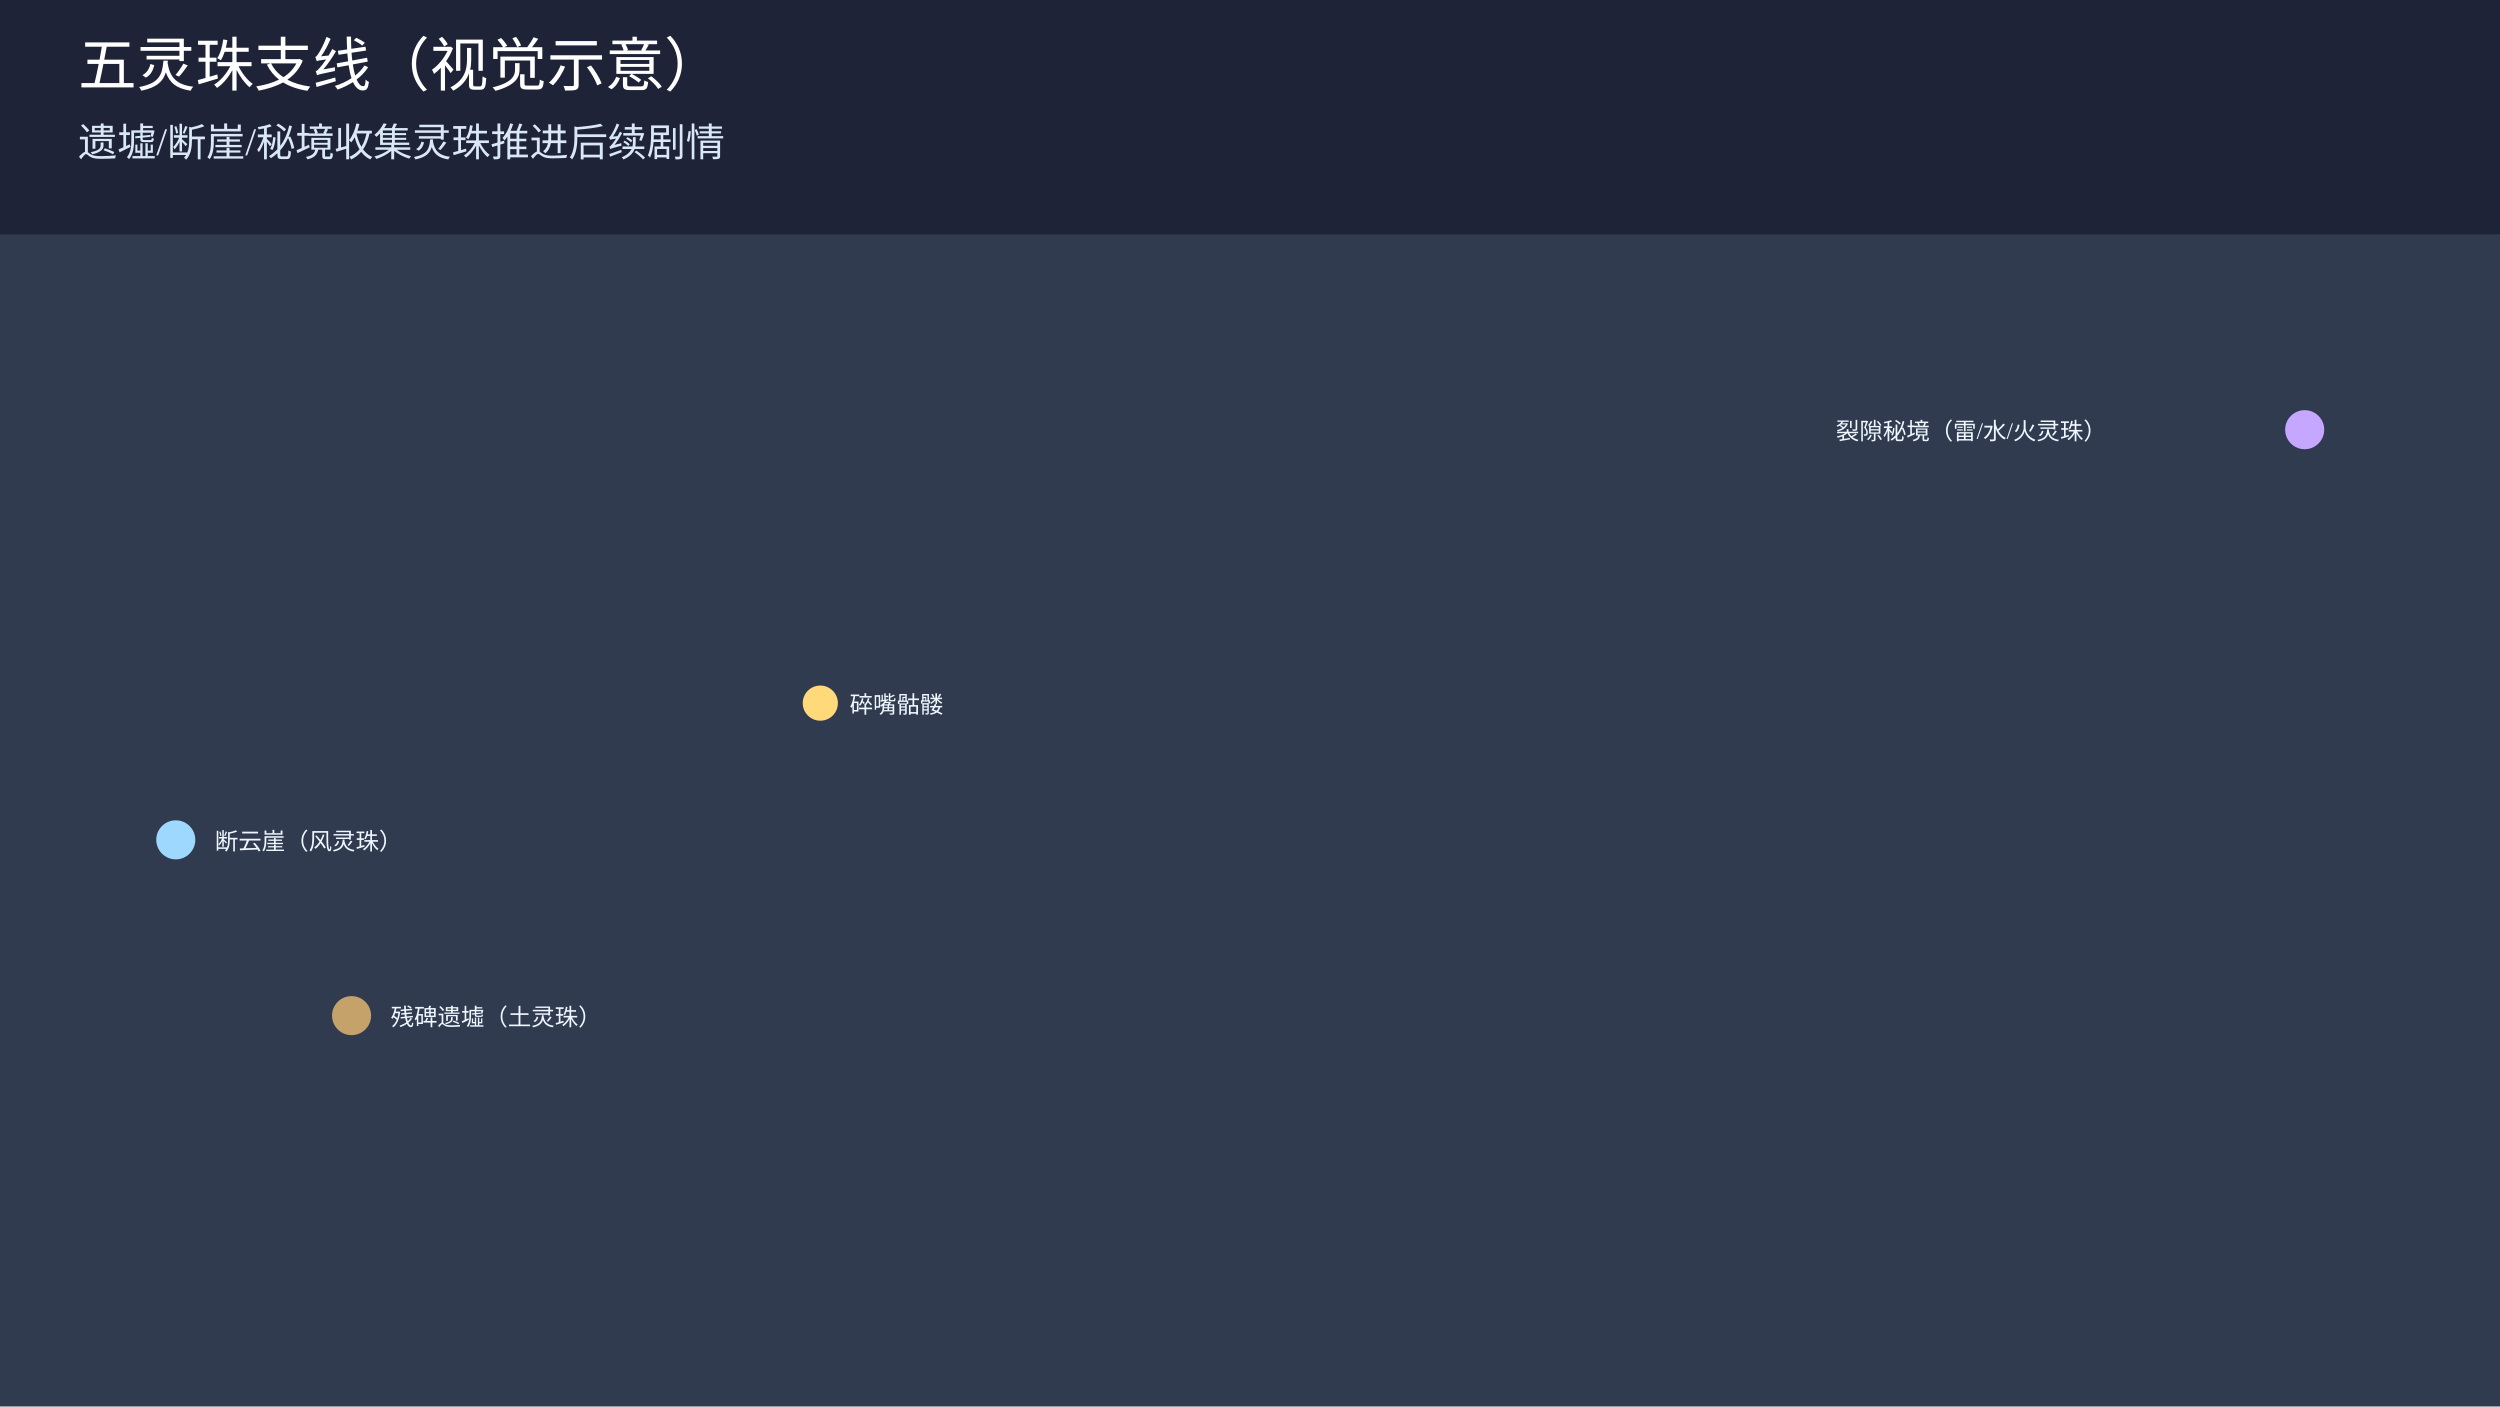
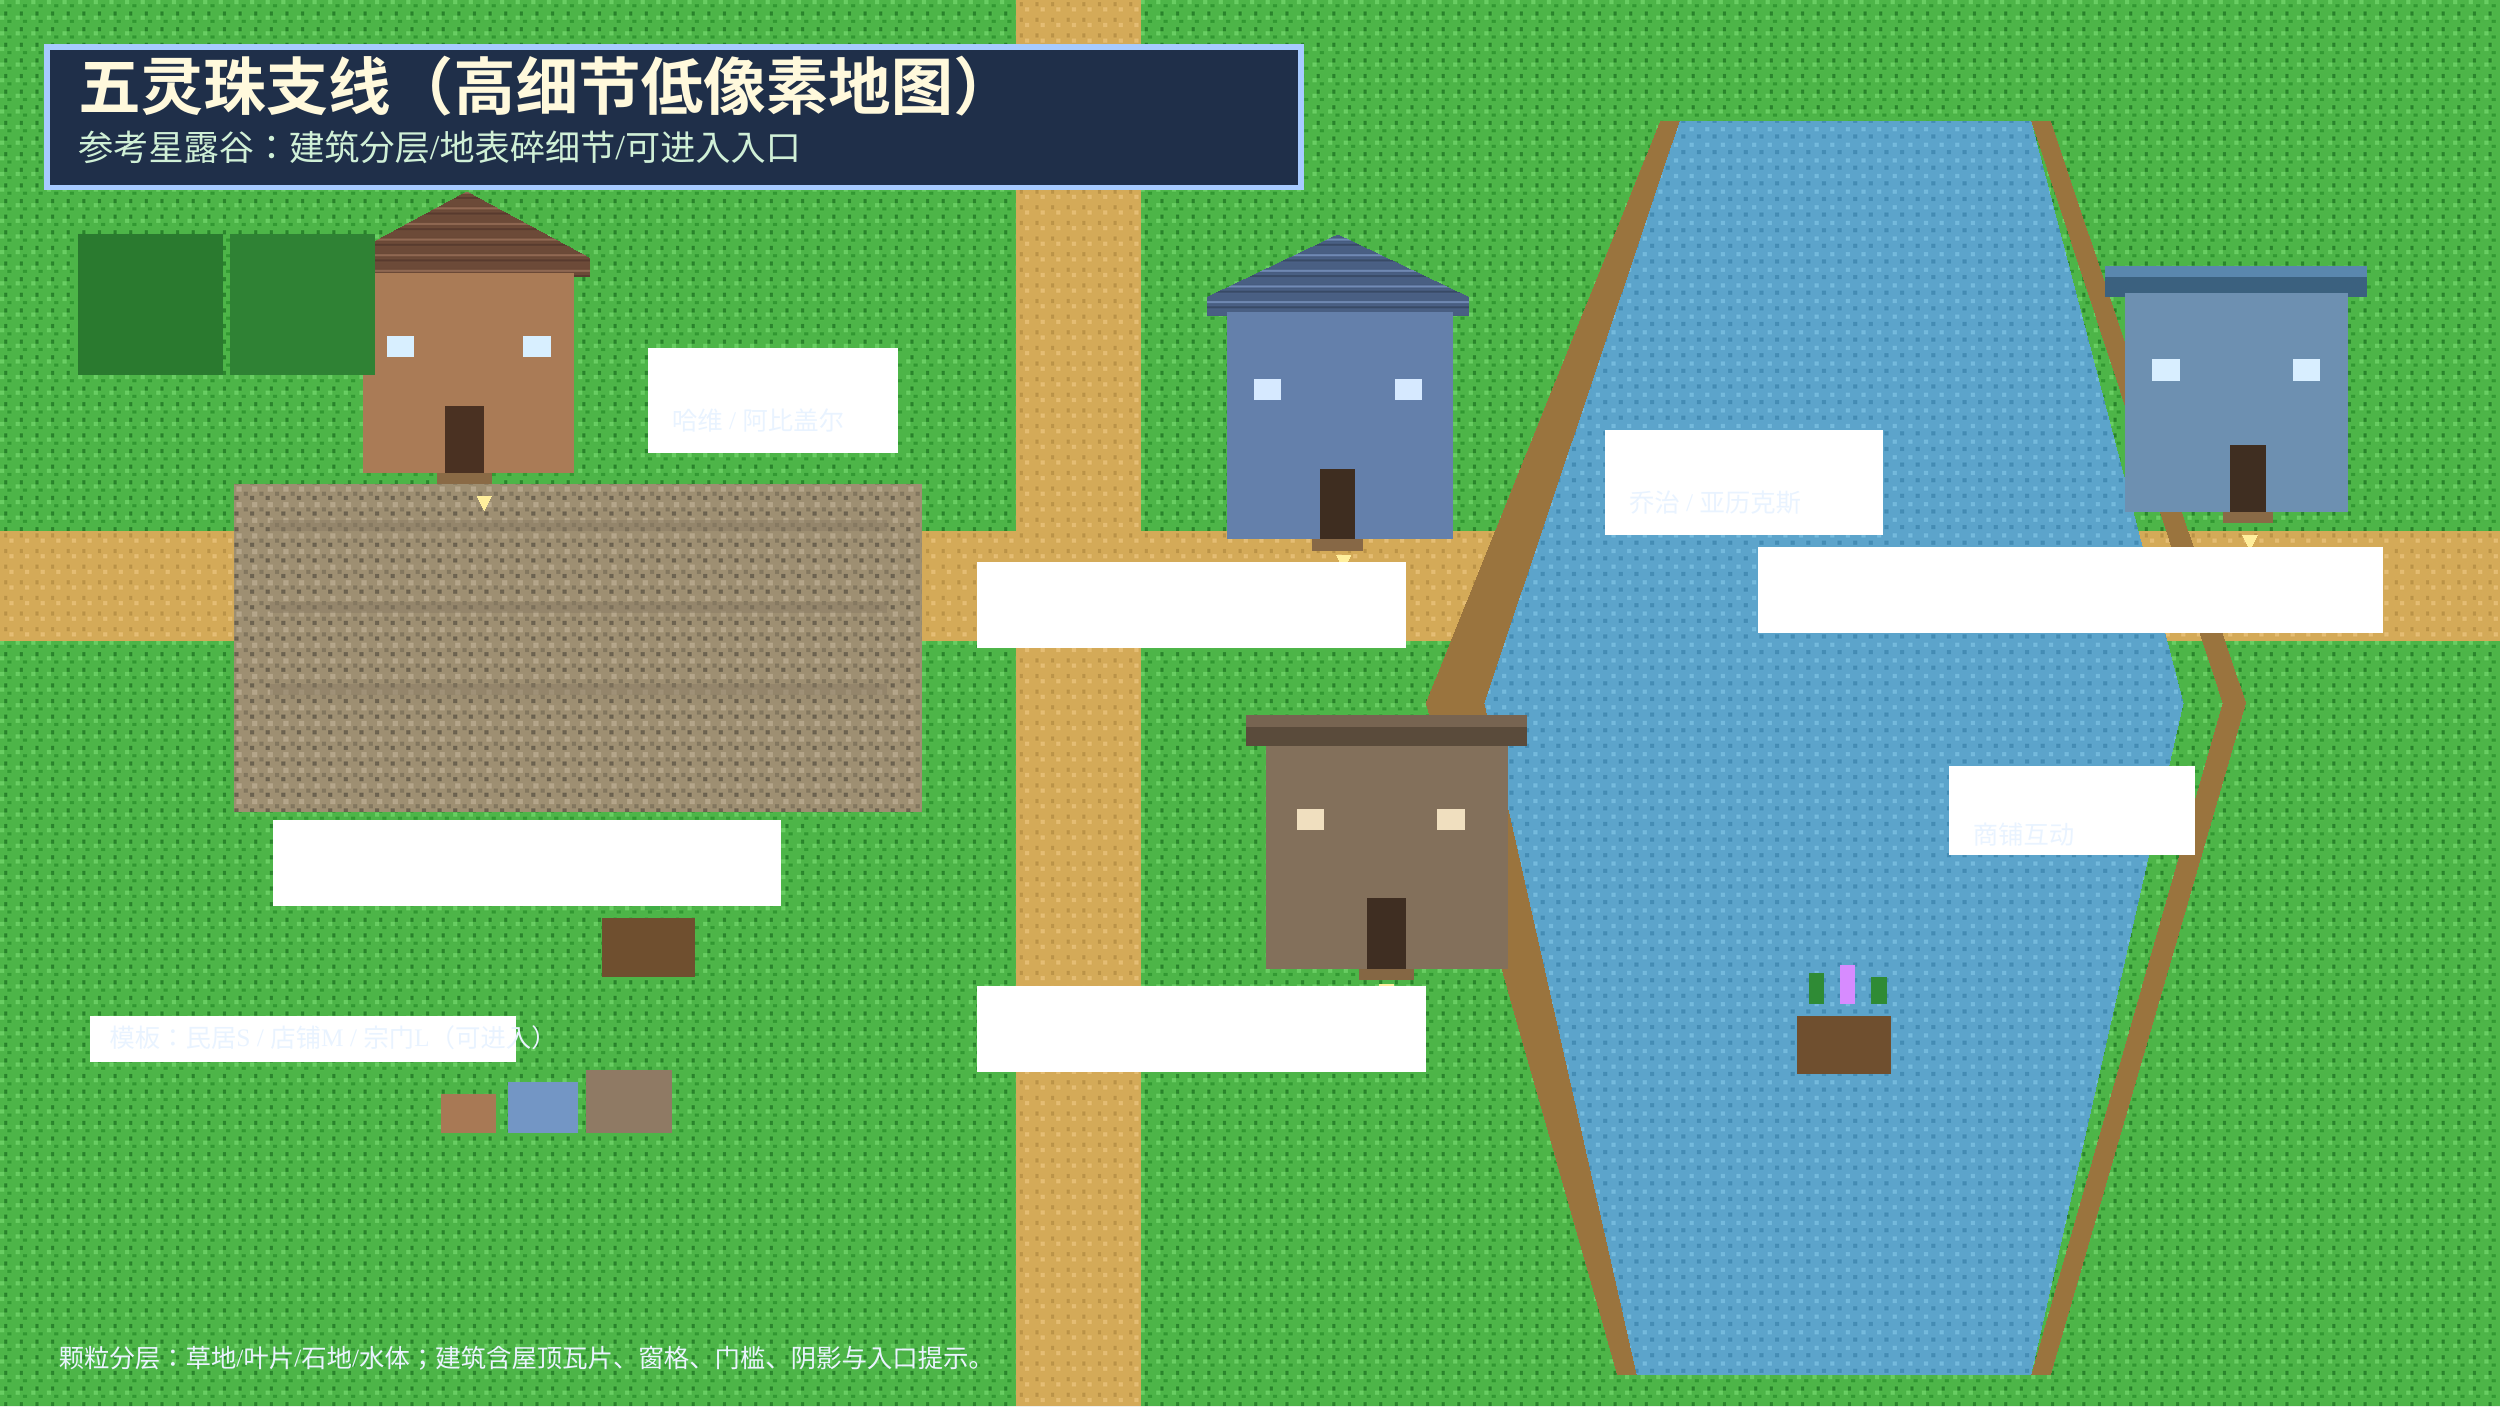
- <svg xmlns="http://www.w3.org/2000/svg" width="1280" height="720">
-   <rect width="1280" height="720" fill="#1f2338" />
-   <rect y="120" width="1280" height="600" fill="#303b50" />
-   <text x="40" y="44" fill="white" font-size="30">五灵珠支线（视觉示意）</text>
-   <text x="40" y="80" fill="#d8e8f4" font-size="20">遗墟/断崖/秘境收集灵珠推进后续剧情</text>
-   <circle cx="180" cy="520" r="10" fill="#c6a26b" />
-   <text x="200" y="525" fill="#eef6ff">残碑遗墟（土灵珠）</text>
-   <circle cx="90" cy="430" r="10" fill="#9fd8ff" />
-   <text x="110" y="435" fill="#eef6ff">断云崖（风灵珠）</text>
-   <circle cx="1180" cy="220" r="10" fill="#c6a7ff" />
-   <text x="940" y="225" fill="#eef6ff">裂隙秘境（雷/水/火灵珠）</text>
-   <circle cx="420" cy="360" r="9" fill="#ffd97a" />
-   <text x="435" y="365" fill="#eef6ff">碎嘴骷髅</text>
+ <svg xmlns="http://www.w3.org/2000/svg" width="1280" height="720" viewBox="0 0 1280 720" role="img" aria-label="五灵珠支线高细节低分辨率像素地图" shape-rendering="crispEdges">
+   <defs>
+     <style>.title{fill:#fff9dc;font-size:32px;font-weight:700}.subtitle{fill:#d0f0d7;font-size:18px}.tag{fill:#fff;font-size:16px;font-weight:700}.small{fill:#e9f3ff;font-size:13px}</style>
+     <pattern id="grass" width="8" height="8" patternUnits="userSpaceOnUse">
+       <rect width="8" height="8" fill="#4db548" />
+       <rect width="2" height="2" fill="#68cd62" />
+       <rect x="4" y="2" width="2" height="2" fill="#339a33" />
+       <rect x="2" y="6" width="2" height="2" fill="#2b862d" />
+     </pattern>
+     <pattern id="path" width="8" height="8" patternUnits="userSpaceOnUse">
+       <rect width="8" height="8" fill="#d4aa58" />
+       <rect x="2" y="1" width="2" height="2" fill="#bc9448" />
+       <rect x="5" y="4" width="2" height="2" fill="#e4bc72" />
+     </pattern>
+     <pattern id="stone" width="8" height="8" patternUnits="userSpaceOnUse">
+       <rect width="8" height="8" fill="#9e8f72" />
+       <rect x="1" y="1" width="3" height="3" fill="#b4a58a" />
+       <rect x="5" y="4" width="2" height="2" fill="#83775f" />
+       <rect x="0" y="6" width="2" height="2" fill="#6e6451" />
+     </pattern>
+     <pattern id="water" width="8" height="8" patternUnits="userSpaceOnUse">
+       <rect width="8" height="8" fill="#5ca4cb" />
+       <rect x="1" y="1" width="2" height="2" fill="#73b9dc" />
+       <rect x="5" y="5" width="2" height="2" fill="#458db5" />
+     </pattern>
+     <pattern id="roofBrown" width="8" height="8" patternUnits="userSpaceOnUse">
+       <rect width="8" height="8" fill="#6c4a38" />
+       <rect y="2" width="8" height="1" fill="#8d6650" />
+       <rect y="5" width="8" height="1" fill="#5a3c2f" />
+     </pattern>
+     <pattern id="roofBlue" width="8" height="8" patternUnits="userSpaceOnUse">
+       <rect width="8" height="8" fill="#495f83" />
+       <rect y="2" width="8" height="1" fill="#6d86b0" />
+       <rect y="5" width="8" height="1" fill="#3a4c69" />
+     </pattern>
+   </defs>
+   <rect width="1280" height="720" fill="url(#grass)" />
+   <rect x="0" y="272" width="1280" height="56" fill="url(#path)" />
+   <rect x="520" y="0" width="64" height="720" fill="url(#path)" />
+   <path d="M860 62 L1040 62 L1118 360 L1040 704 L838 704 L760 360 Z" fill="url(#water)" />
+   <path d="M850 62 L860 62 L760 360 L838 704 L828 704 L730 360 Z" fill="#9a743e" />
+   <path d="M1040 62 L1050 62 L1150 360 L1050 704 L1040 704 L1138 360 Z" fill="#9a743e" />
+   <rect x="24" y="24" width="642" height="72" fill="#1f2f49" stroke="#a7cbff" stroke-width="3" />
+   <text x="40" y="56" class="title">五灵珠支线（高细节低像素地图）</text>
+   <text x="40" y="82" class="subtitle">参考星露谷：建筑分层/地表碎细节/可进入入口</text>
+   <rect x="120" y="248" width="352" height="168" fill="url(#stone)" />
+   <rect x="138" y="266" width="316" height="6" fill="#8a7c64" opacity="0.5" />
+   <rect x="138" y="308" width="316" height="6" fill="#8a7c64" opacity="0.5" />
+   <rect x="138" y="350" width="316" height="6" fill="#8a7c64" opacity="0.5" />
+   <g>
+     <rect x="176" y="132" width="126" height="10" fill="url(#roofBrown)" />
+     <polygon points="176,132 239,98 302,132" fill="url(#roofBrown)" />
+     <rect x="186" y="140" width="108" height="102" fill="#aa7b56" />
+     <rect x="198" y="172" width="14" height="11" fill="#d8efff" />
+     <rect x="268" y="172" width="14" height="11" fill="#d8efff" />
+     <rect x="228" y="208" width="20" height="34" fill="#4a3122" />
+     <rect x="224" y="242" width="28" height="6" fill="#8a6a45" />
+     <polygon points="244,254 252,254 248,262" fill="#ffef9c" />
+   </g>
+   <g>
+     <rect x="618" y="152" width="134" height="10" fill="url(#roofBlue)" />
+     <polygon points="618,152 685,120 752,152" fill="url(#roofBlue)" />
+     <rect x="628" y="160" width="116" height="116" fill="#6480ab" />
+     <rect x="642" y="194" width="14" height="11" fill="#d6e9ff" />
+     <rect x="714" y="194" width="14" height="11" fill="#d6e9ff" />
+     <rect x="676" y="240" width="18" height="36" fill="#3e2d20" />
+     <rect x="672" y="276" width="26" height="6" fill="#876846" />
+     <polygon points="684,284 692,284 688,292" fill="#ffef9c" />
+   </g>
+   <g>
+     <rect x="638" y="372" width="144" height="10" fill="#5a4b3b" />
+     <rect x="638" y="366" width="144" height="6" fill="#776451" />
+     <rect x="648" y="382" width="124" height="114" fill="#83705b" />
+     <rect x="664" y="414" width="14" height="11" fill="#f0dfbf" />
+     <rect x="736" y="414" width="14" height="11" fill="#f0dfbf" />
+     <rect x="700" y="460" width="20" height="36" fill="#3f2e22" />
+     <rect x="696" y="496" width="28" height="6" fill="#856744" />
+     <polygon points="706,504 714,504 710,512" fill="#ffef9c" />
+   </g>
+   <g>
+     <rect x="1078" y="142" width="134" height="10" fill="#3b617f" />
+     <rect x="1078" y="136" width="134" height="6" fill="#5a87ae" />
+     <rect x="1088" y="150" width="114" height="112" fill="#6d90b1" />
+     <rect x="1102" y="184" width="14" height="11" fill="#d8eeff" />
+     <rect x="1174" y="184" width="14" height="11" fill="#d8eeff" />
+     <rect x="1142" y="228" width="18" height="34" fill="#3f2e21" />
+     <rect x="1138" y="262" width="26" height="6" fill="#896a46" />
+     <polygon points="1148,274 1156,274 1152,282" fill="#ffef9c" />
+   </g>
+   <rect x="40" y="120" width="74" height="72" fill="#2a7a2f" />
+   <rect x="118" y="120" width="74" height="72" fill="#2f8234" />
+   <rect x="226" y="560" width="28" height="20" fill="#a87955" />
+   <rect x="260" y="554" width="36" height="26" fill="#7396c5" />
+   <rect x="300" y="548" width="44" height="32" fill="#8f7a64" />
+   <rect x="308" y="470" width="48" height="30" fill="#6f4f2f" />
+   <rect x="314" y="448" width="8" height="16" fill="#2f8b35" />
+   <rect x="330" y="444" width="8" height="22" fill="#3fae45" />
+   <rect x="346" y="450" width="8" height="14" fill="#2f8b35" />
+   <rect x="920" y="520" width="48" height="30" fill="#6f4f2f" />
+   <rect x="926" y="498" width="8" height="16" fill="#2f8b35" />
+   <rect x="942" y="494" width="8" height="20" fill="#d78bff" />
+   <rect x="958" y="500" width="8" height="14" fill="#2f8b35" />
+   <rect x="140" y="420" width="260" height="44" fill="#fff" />
+   <text x="154" y="448" class="tag">残碑遗墟（土灵珠）</text>
+   <rect x="500" y="288" width="220" height="44" fill="#fff" />
+   <text x="514" y="316" class="tag">断云崖（风灵珠）</text>
+   <rect x="900" y="280" width="320" height="44" fill="#fff" />
+   <text x="914" y="308" class="tag">裂隙秘境（雷/水/火）</text>
+   <rect x="500" y="505" width="230" height="44" fill="#fff" />
+   <text x="514" y="533" class="tag">碎嘴骷髅（情报）</text>
+   <rect x="46" y="520" width="218" height="24" fill="#fff" />
+   <text x="56" y="536" class="small">模板：民居S / 店铺M / 宗门L（可进入）</text>
+   <text x="30" y="700" class="small">颗粒分层：草地/叶片/石地/水体；建筑含屋顶瓦片、窗格、门槛、阴影与入口提示。</text>
+   <rect x="332" y="178" width="128" height="54" fill="#ffffff" />
+   <text x="344" y="200" class="tag">皮埃尔</text>
+   <text x="344" y="220" class="small">哈维 / 阿比盖尔</text>
+   <rect x="822" y="220" width="142" height="54" fill="#ffffff" />
+   <text x="834" y="242" class="tag">艾芙琳</text>
+   <text x="834" y="262" class="small">乔治 / 亚历克斯</text>
+   <rect x="998" y="392" width="126" height="46" fill="#ffffff" />
+   <text x="1010" y="414" class="tag">克林特</text>
+   <text x="1010" y="432" class="small">商铺互动</text>
</svg>
